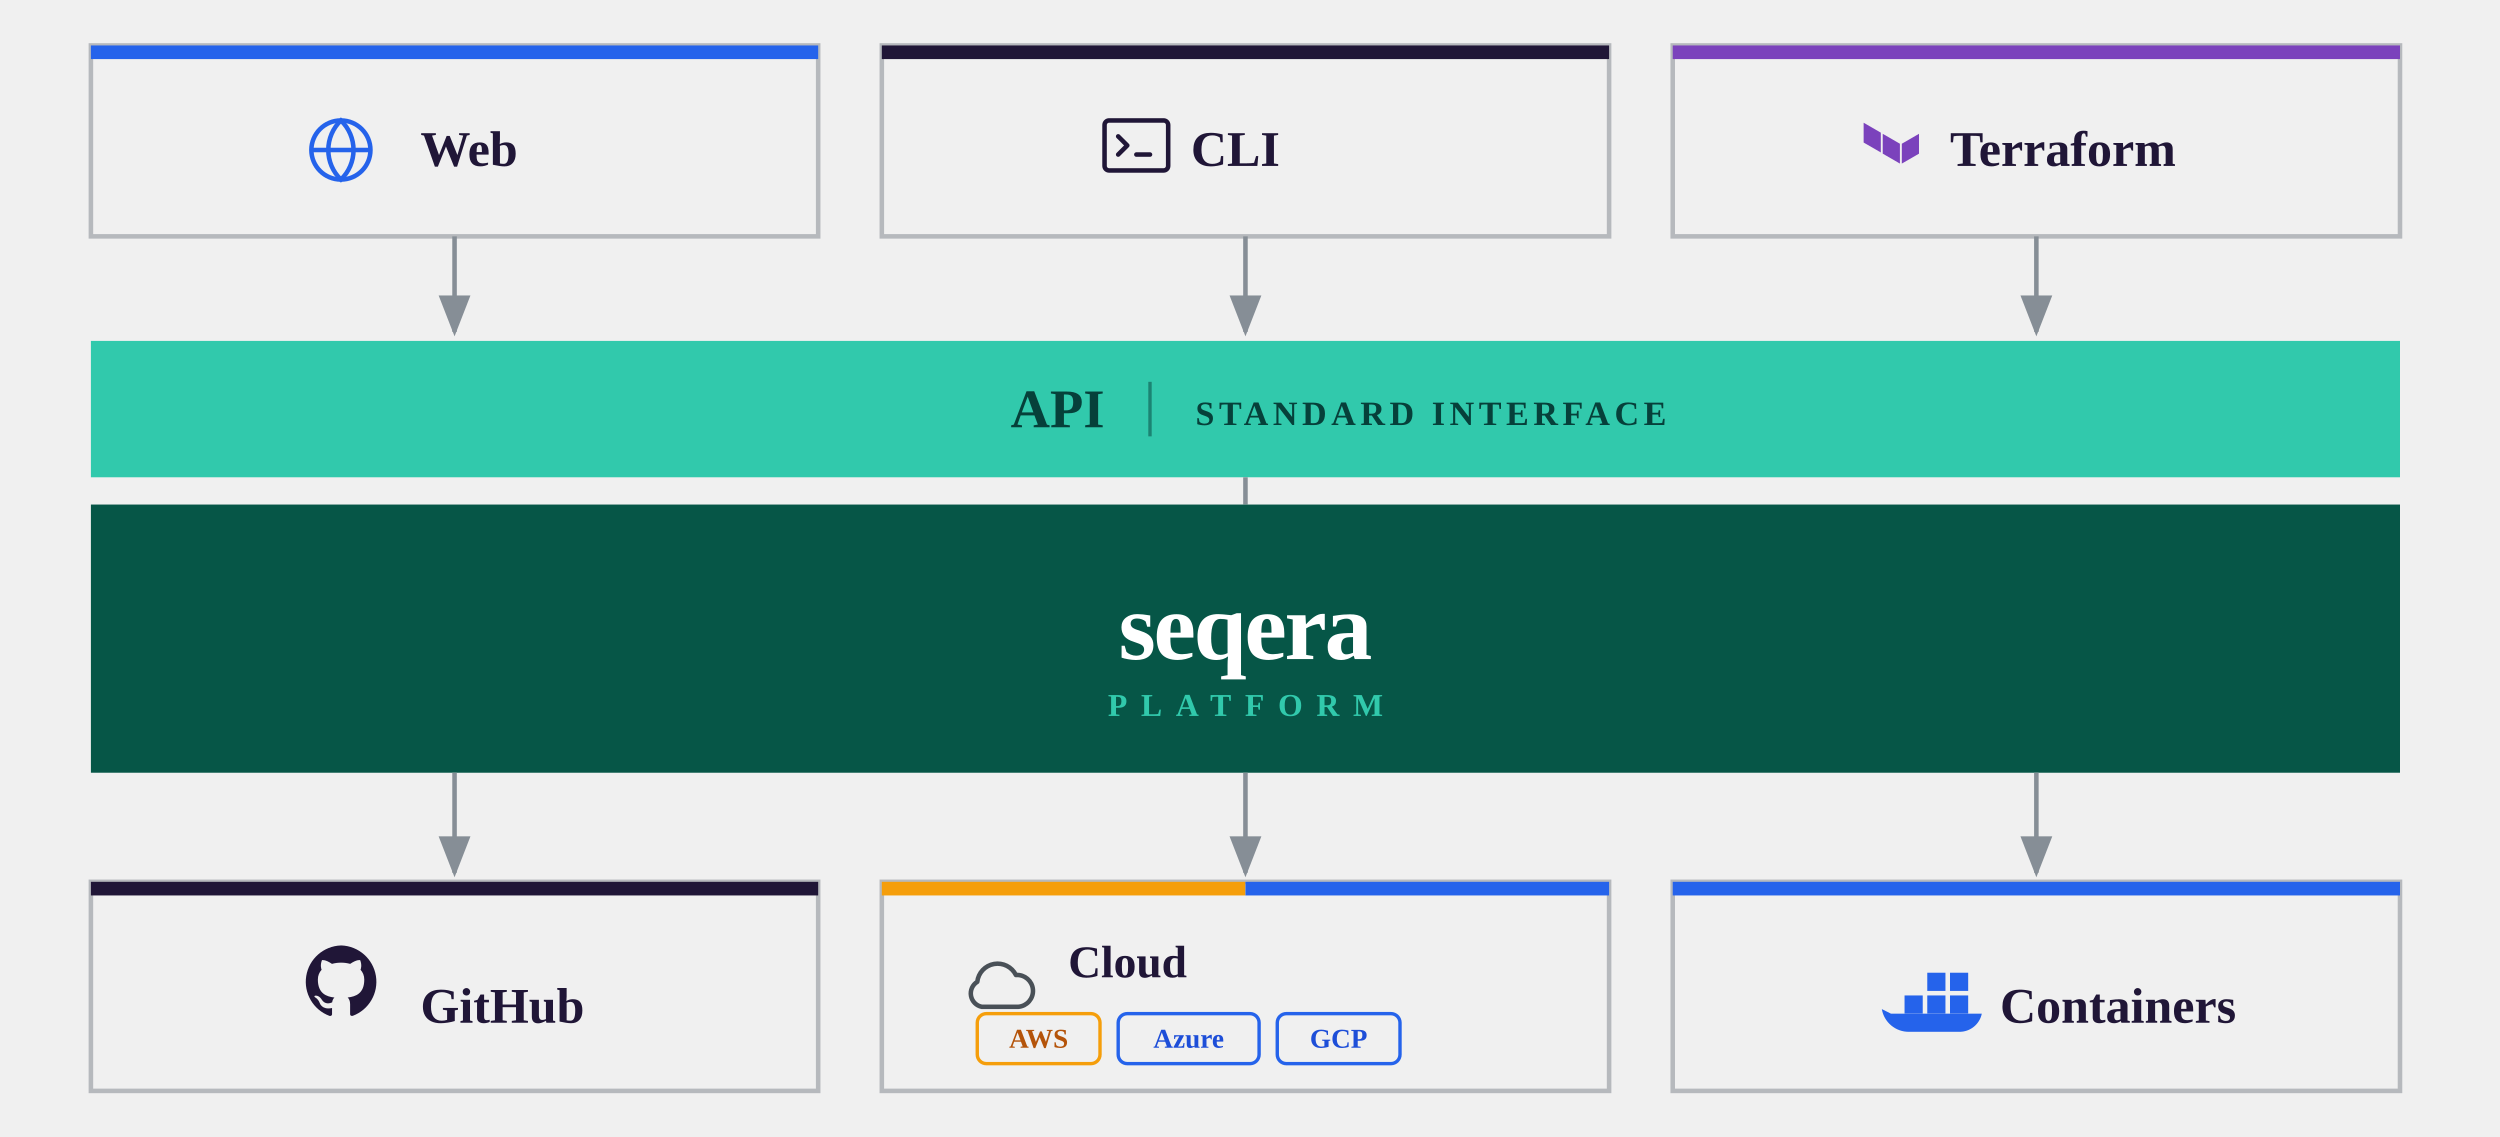
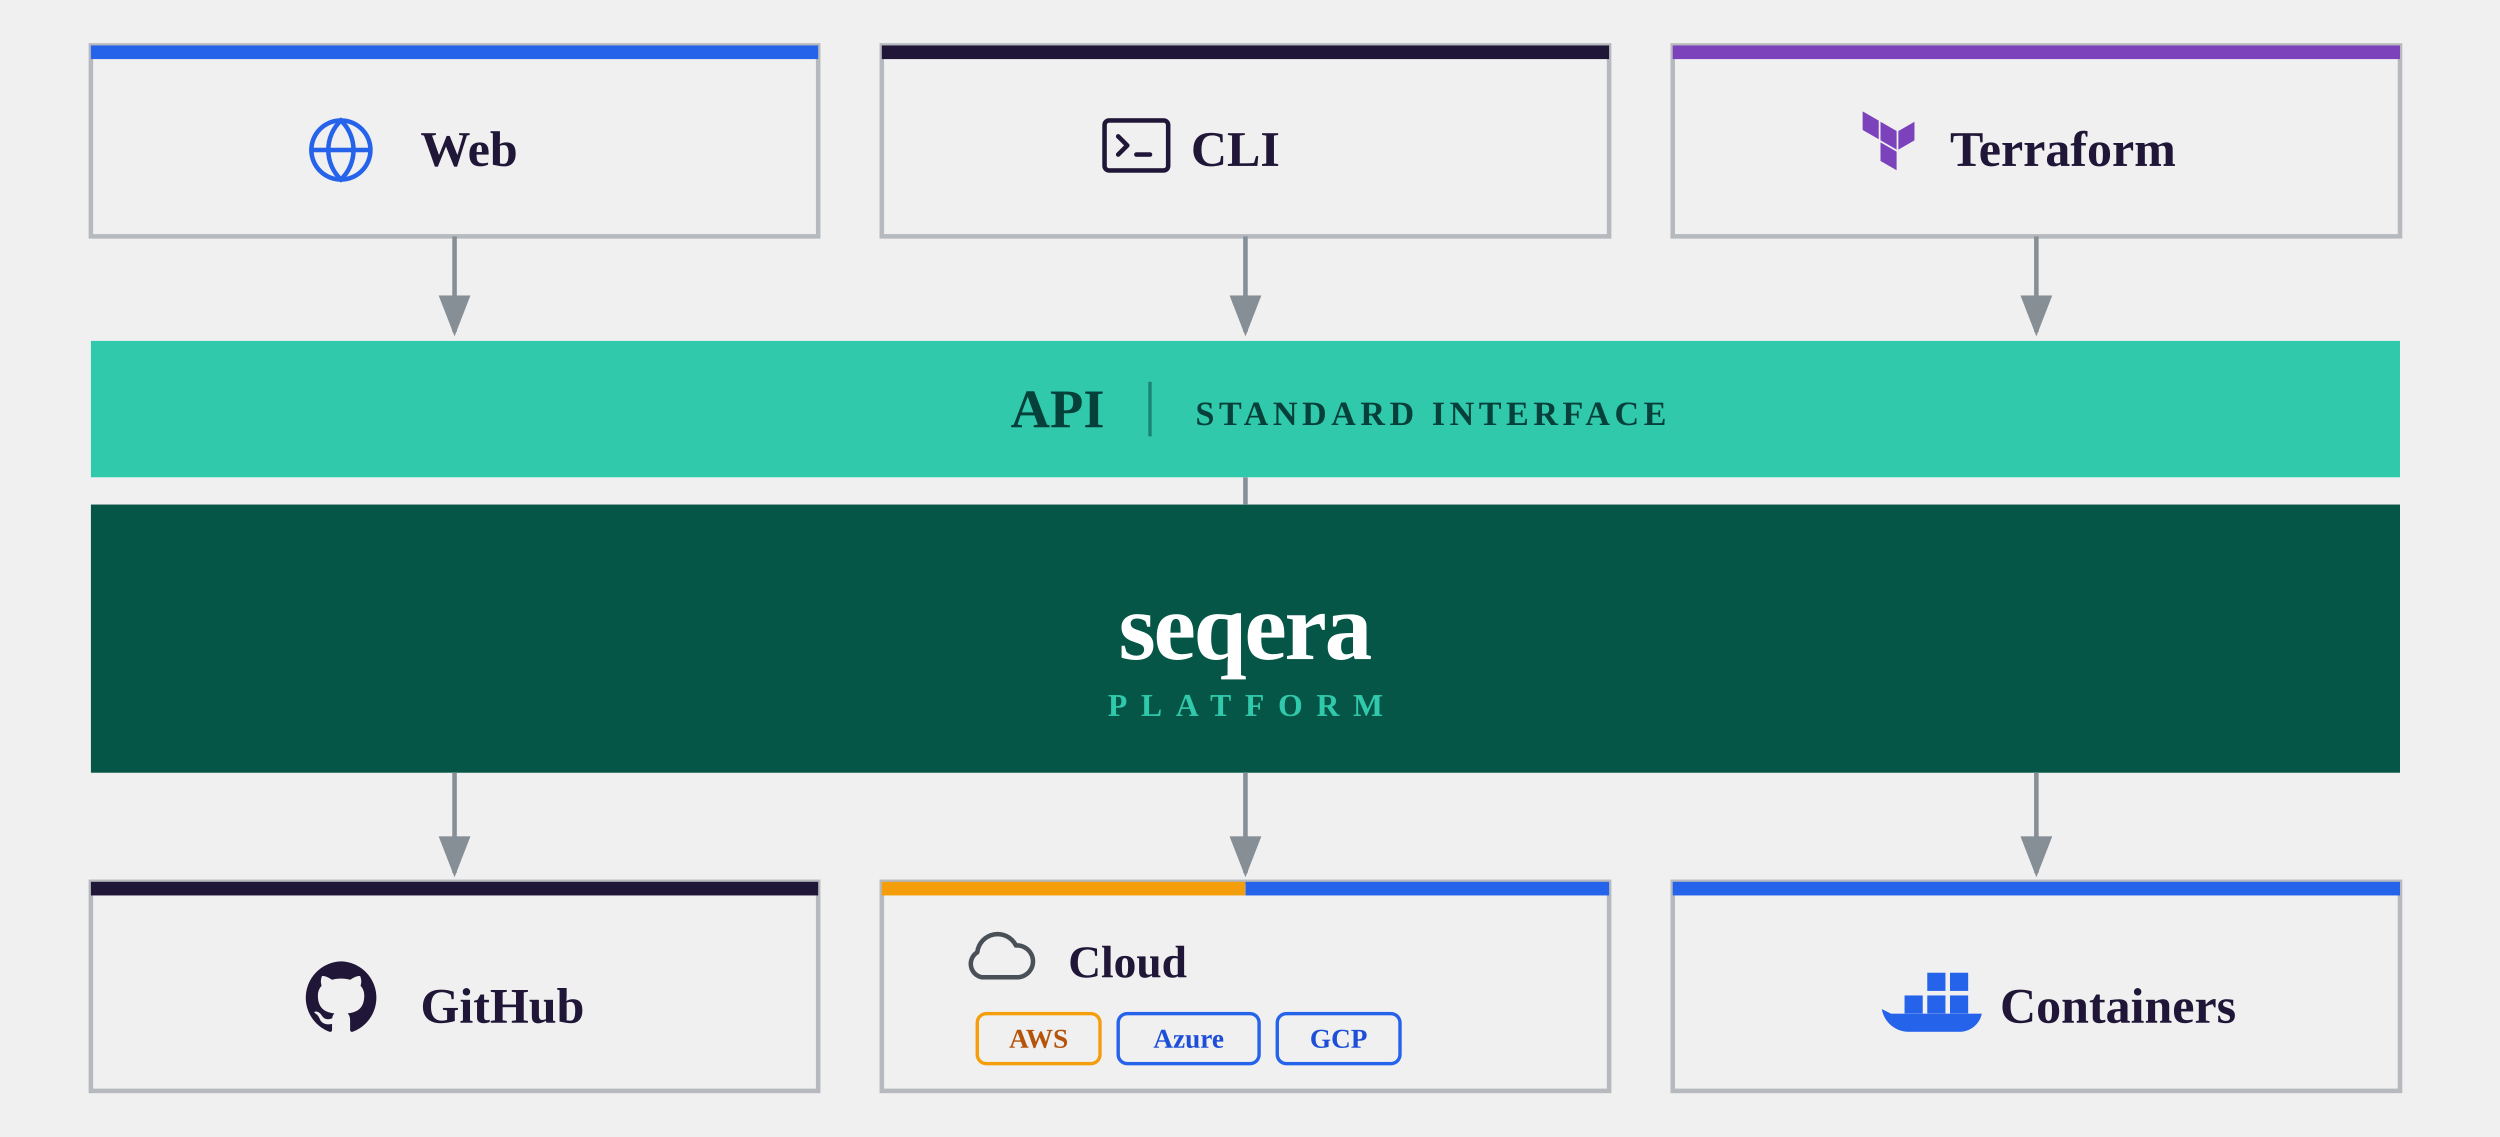
<svg xmlns="http://www.w3.org/2000/svg" version="1.1" viewBox="0 0 1100 500" width="1100" height="500">
  <defs>
    <marker id="arrow-grey" markerWidth="9" markerHeight="7" refX="8" refY="3.5" orient="auto">
      <polygon points="0 0, 9 3.5, 0 7" fill="#868e96" />
    </marker>
  </defs>
  <rect x="40" y="20" width="320" height="84" fill="none" stroke="#b6b9bd" stroke-width="2" />
  <polygon points="40,20 360,20 360,26 40,26" fill="#2563eb" />
  <circle cx="150" cy="66" r="13" fill="none" stroke="#2563eb" stroke-width="2" />
  <path d="M137 66h26 M150 53a18 18 0 0 1 0 26 18 18 0 0 1 0-26Z" fill="none" stroke="#2563eb" stroke-width="2" />
  <text x="185" y="73" font-family="inherit" font-size="22" font-weight="bold" fill="#201637">Web</text>
  <rect x="388" y="20" width="320" height="84" fill="none" stroke="#b6b9bd" stroke-width="2" />
  <polygon points="388,20 708,20 708,26 388,26" fill="#201637" />
  <rect x="486" y="53" width="28" height="22" rx="2" fill="none" stroke="#201637" stroke-width="2" />
  <path d="M492 60l4 4-4 4 M500 68h6" fill="none" stroke="#201637" stroke-width="2" stroke-linecap="round" stroke-linejoin="round" />
  <text x="524" y="73" font-family="inherit" font-size="22" font-weight="bold" fill="#201637">CLI</text>
  <rect x="736" y="20" width="320" height="84" fill="none" stroke="#b6b9bd" stroke-width="2" />
  <polygon points="736,20 1056,20 1056,26 736,26" fill="#7b42bc" />
-   <g fill="#7b42bc" transform="translate(820,54) scale(1.05)">
-     <path d="M0 0v8.3l7.2 4.16V4.16zM23.2 4.64L16 8.8v8.32l7.2-4.16zM8 4.64v8.32l7.2 4.16V8.8z" />
+   <g fill="#7b42bc" transform="translate(818,49) scale(1.08)">
+     <path d="M1.44 0v7.575l6.561 3.79V3.787L1.44 0zm21.12 4.227l-6.561 3.789v7.574l6.56-3.787V4.227zM8.72 4.227v7.576l6.561 3.787V8.016L8.72 4.227zm0 8.405v7.575L15.28 24v-7.578L8.72 12.632z" />
  </g>
  <text x="858" y="73" font-family="inherit" font-size="22" font-weight="bold" fill="#201637">Terraform</text>
  <line x1="200" y1="104" x2="200" y2="146" stroke="#868e96" stroke-width="2" marker-end="url(#arrow-grey)" />
  <line x1="548" y1="104" x2="548" y2="146" stroke="#868e96" stroke-width="2" marker-end="url(#arrow-grey)" />
  <line x1="896" y1="104" x2="896" y2="146" stroke="#868e96" stroke-width="2" marker-end="url(#arrow-grey)" />
  <polygon points="40,150 1056,150 1056,210 40,210" fill="#31c9ac" />
  <text x="486" y="188" text-anchor="end" font-family="inherit" font-size="24" font-weight="bold" fill="#06403a">API</text>
  <line x1="506" y1="168" x2="506" y2="192" stroke="#06403a" stroke-width="1.5" opacity="0.5" />
  <text x="526" y="187" font-family="inherit" font-size="15" font-weight="bold" letter-spacing="2" fill="#06403a">STANDARD INTERFACE</text>
  <line x1="548" y1="210" x2="548" y2="222" stroke="#868e96" stroke-width="2" />
  <polygon points="40,222 1056,222 1056,340 40,340" fill="#065647" />
  <text x="548" y="290" text-anchor="middle" font-family="inherit" font-size="42" font-weight="bold" letter-spacing="-1" fill="#ffffff">seqera</text>
  <text x="548" y="315" text-anchor="middle" font-family="inherit" font-size="14" font-weight="bold" letter-spacing="6" fill="#31c9ac">PLATFORM</text>
  <line x1="200" y1="340" x2="200" y2="384" stroke="#868e96" stroke-width="2" marker-end="url(#arrow-grey)" />
  <line x1="548" y1="340" x2="548" y2="384" stroke="#868e96" stroke-width="2" marker-end="url(#arrow-grey)" />
  <line x1="896" y1="340" x2="896" y2="384" stroke="#868e96" stroke-width="2" marker-end="url(#arrow-grey)" />
  <rect x="40" y="388" width="320" height="92" fill="none" stroke="#b6b9bd" stroke-width="2" />
  <polygon points="40,388 360,388 360,394 40,394" fill="#201637" />
-   <path d="M150 416a16 16 0 0 0-5 31c0.8 0.15 1.1-0.35 1.1-0.77v-2.7c-4.45 0.97-5.39-2.15-5.39-2.15-0.73-1.85-1.78-2.34-1.78-2.34-1.45-0.99 0.11-0.97 0.11-0.97 1.6 0.11 2.45 1.65 2.45 1.65 1.43 2.45 3.74 1.74 4.65 1.33 0.14-1.03 0.56-1.74 1.01-2.14-3.55-0.4-7.29-1.78-7.29-7.91 0-1.75 0.62-3.18 1.65-4.3-0.17-0.4-0.72-2.03 0.16-4.24 0 0 1.35-0.43 4.4 1.64a15.3 15.3 0 0 1 8 0c3.05-2.07 4.4-1.64 4.4-1.64 0.88 2.21 0.33 3.84 0.16 4.24 1.03 1.12 1.65 2.55 1.65 4.3 0 6.15-3.75 7.5-7.31 7.9 0.57 0.5 1.08 1.46 1.08 2.95v4.37c0 0.42 0.29 0.93 1.1 0.77a16 16 0 0 0-5-31Z" fill="#201637" />
+   <g transform="translate(0,7)">
+     <path d="M150 416a16 16 0 0 0-5 31c0.8 0.15 1.1-0.35 1.1-0.77v-2.7c-4.45 0.97-5.39-2.15-5.39-2.15-0.73-1.85-1.78-2.34-1.78-2.34-1.45-0.99 0.11-0.97 0.11-0.97 1.6 0.11 2.45 1.65 2.45 1.65 1.43 2.45 3.74 1.74 4.65 1.33 0.14-1.03 0.56-1.74 1.01-2.14-3.55-0.4-7.29-1.78-7.29-7.91 0-1.75 0.62-3.18 1.65-4.3-0.17-0.4-0.72-2.03 0.16-4.24 0 0 1.35-0.43 4.4 1.64a15.3 15.3 0 0 1 8 0c3.05-2.07 4.4-1.64 4.4-1.64 0.88 2.21 0.33 3.84 0.16 4.24 1.03 1.12 1.65 2.55 1.65 4.3 0 6.15-3.75 7.5-7.31 7.9 0.57 0.5 1.08 1.46 1.08 2.95v4.37c0 0.42 0.29 0.93 1.1 0.77a16 16 0 0 0-5-31Z" fill="#201637" />
+   </g>
  <text x="185" y="450" font-family="inherit" font-size="22" font-weight="bold" fill="#201637">GitHub</text>
  <rect x="388" y="388" width="320" height="92" fill="none" stroke="#b6b9bd" stroke-width="2" />
  <polygon points="388,388 548,388 548,394 388,394" fill="#f59e0b" />
  <polygon points="548,388 708,388 708,394 548,394" fill="#2563eb" />
-   <path d="M430 432a9 9 0 0 1 17-3 7 7 0 0 1 1 14h-16a6 6 0 0 1-2-11Z" fill="none" stroke="#495057" stroke-width="2" stroke-linejoin="round" />
+   <path d="M430 432a9 9 0 0 1 17-3 7 7 0 0 1 1 14h-16a6 6 0 0 1-2-11Z" fill="none" stroke="#495057" stroke-width="2" stroke-linejoin="round" transform="translate(0,-13)" />
  <text x="470" y="430" font-family="inherit" font-size="20" font-weight="bold" fill="#201637">Cloud</text>
  <rect x="430" y="446" width="54" height="22" rx="4" fill="none" stroke="#f59e0b" stroke-width="1.5" />
  <text x="457" y="461" text-anchor="middle" font-family="inherit" font-size="12" font-weight="bold" fill="#b45309">AWS</text>
  <rect x="492" y="446" width="62" height="22" rx="4" fill="none" stroke="#2563eb" stroke-width="1.5" />
  <text x="523" y="461" text-anchor="middle" font-family="inherit" font-size="12" font-weight="bold" fill="#1d4ed8">Azure</text>
  <rect x="562" y="446" width="54" height="22" rx="4" fill="none" stroke="#2563eb" stroke-width="1.5" />
  <text x="589" y="461" text-anchor="middle" font-family="inherit" font-size="12" font-weight="bold" fill="#1d4ed8">GCP</text>
  <rect x="736" y="388" width="320" height="92" fill="none" stroke="#b6b9bd" stroke-width="2" />
  <polygon points="736,388 1056,388 1056,394 736,394" fill="#2563eb" />
  <g fill="#2563eb">
    <polygon points="838,438 846,438 846,446 838,446" />
    <polygon points="848,438 856,438 856,446 848,446" />
    <polygon points="858,438 866,438 866,446 858,446" />
    <polygon points="848,428 856,428 856,436 848,436" />
    <polygon points="858,428 866,428 866,436 858,436" />
    <path d="M832 446h40a10 10 0 0 1-10 8h-22a12 12 0 0 1-12-10Z" />
  </g>
  <text x="880" y="450" font-family="inherit" font-size="22" font-weight="bold" fill="#201637">Containers</text>
</svg>
